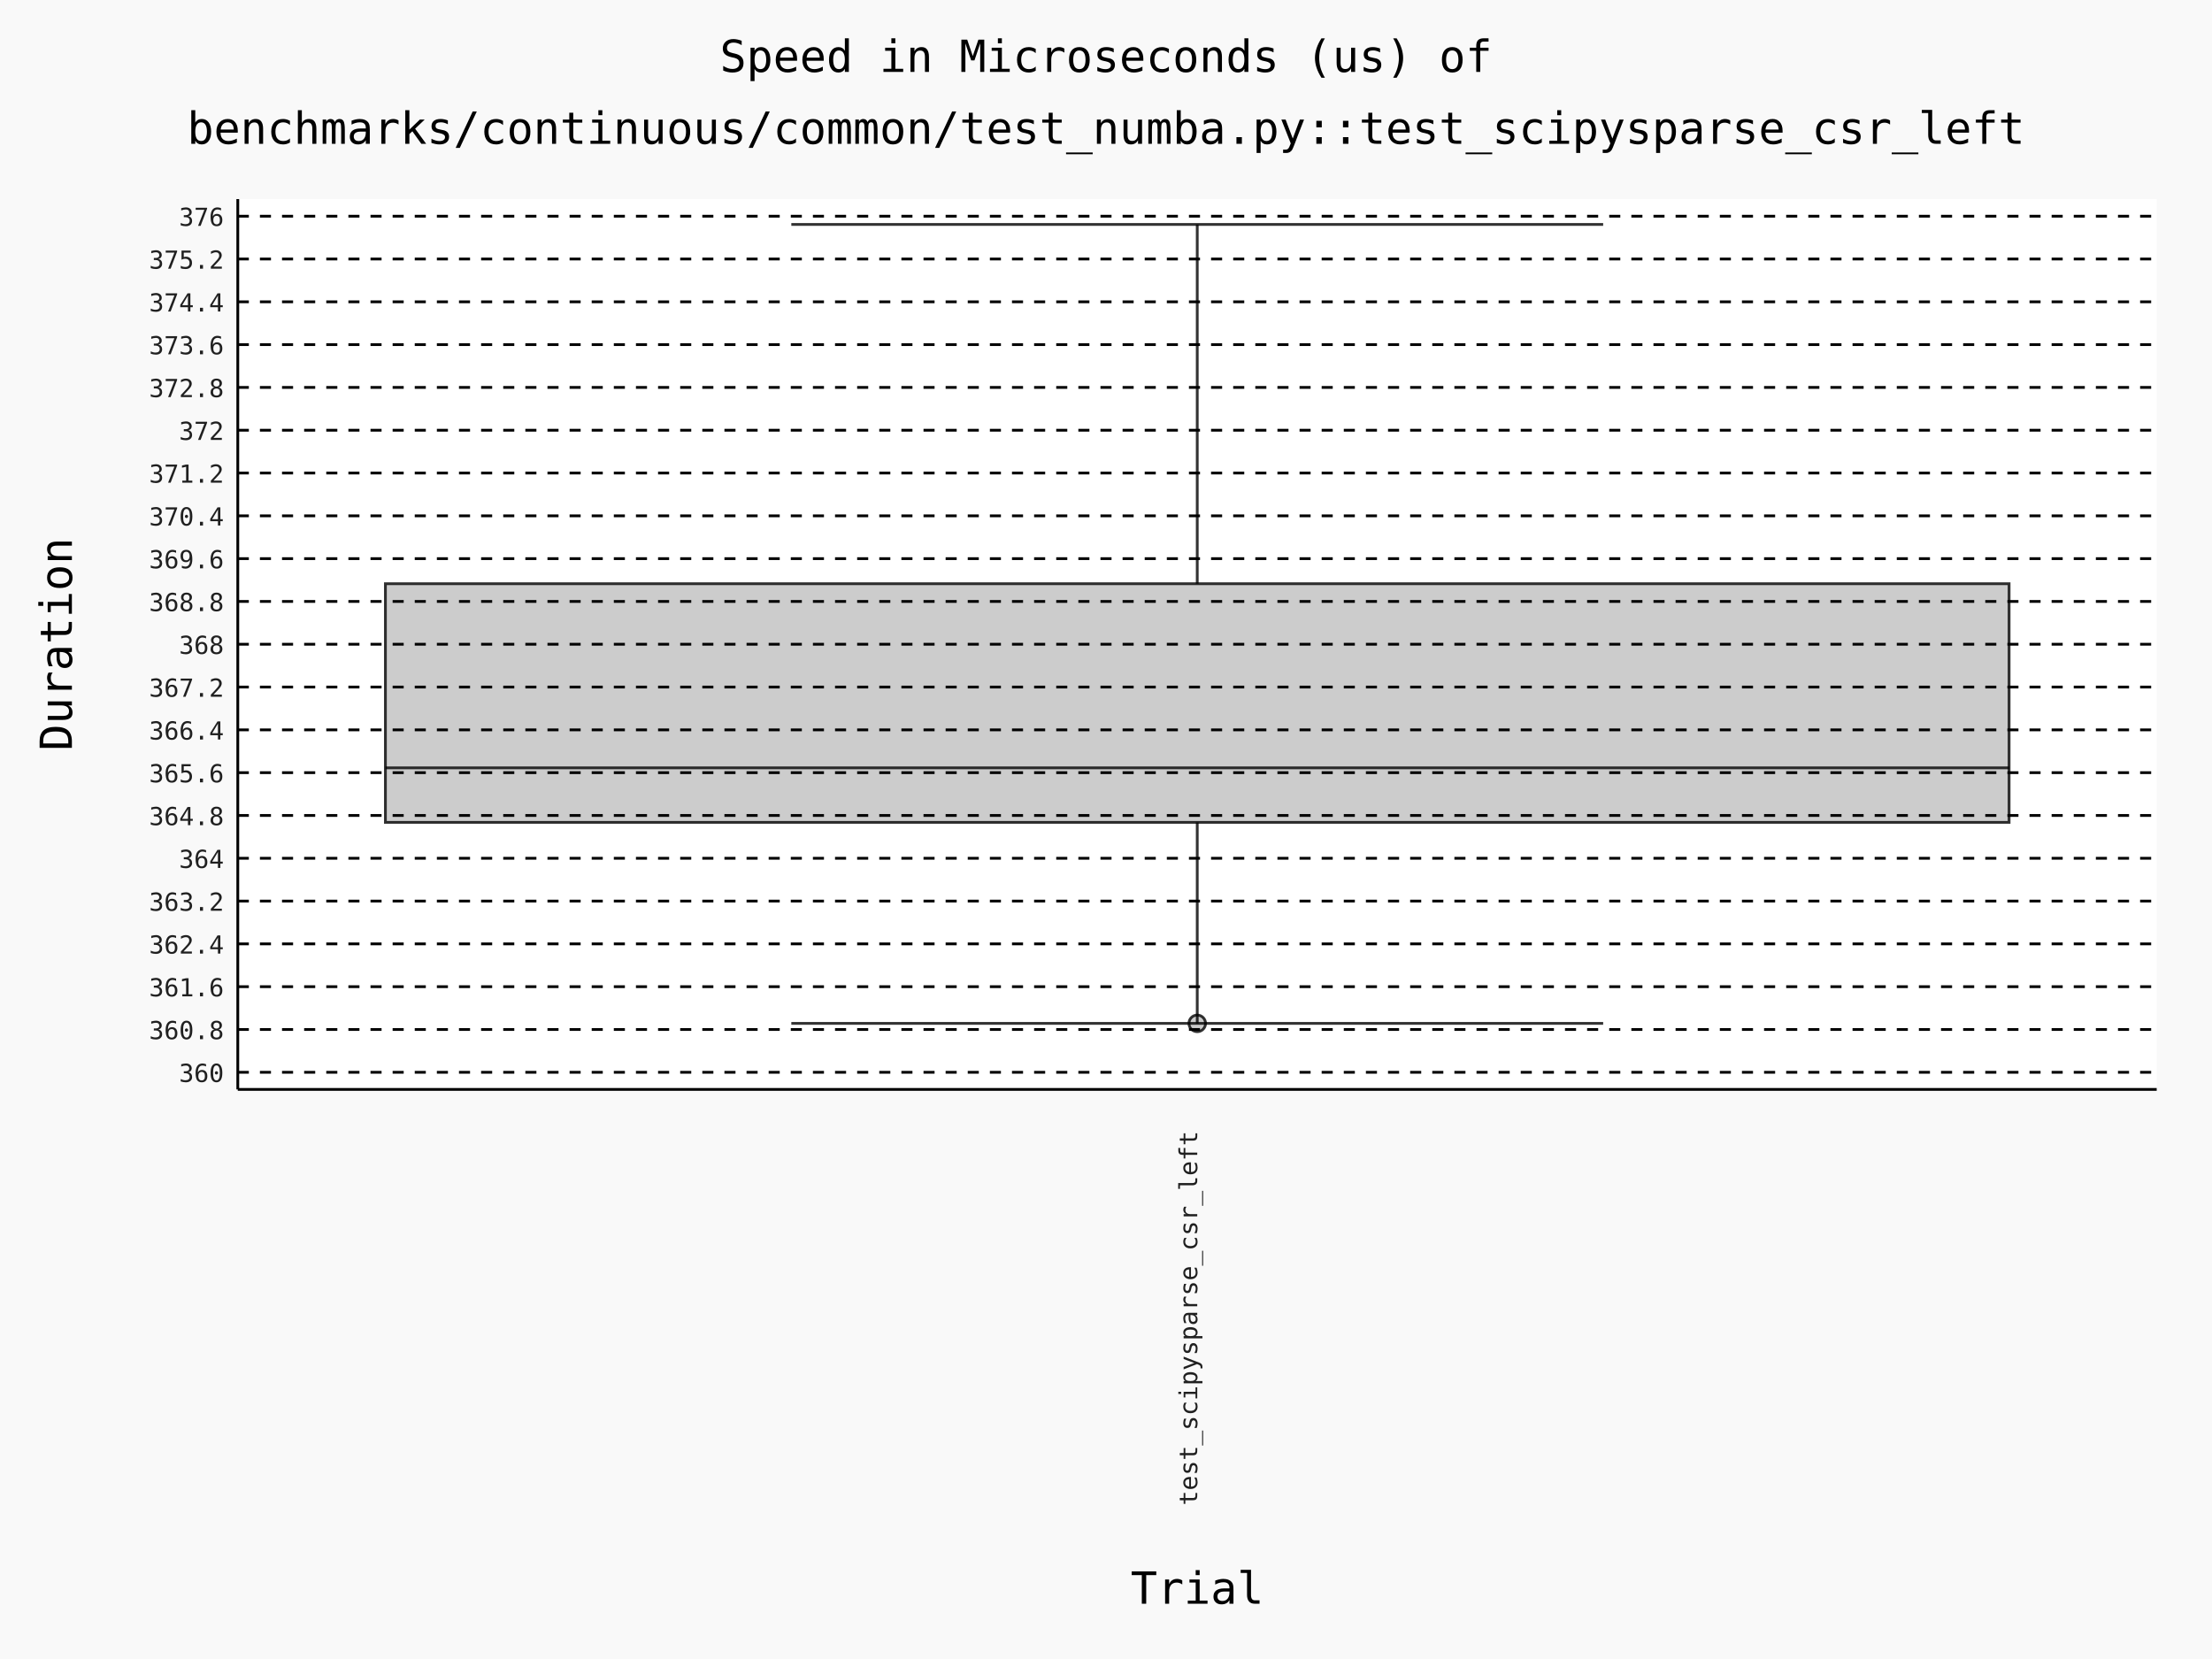
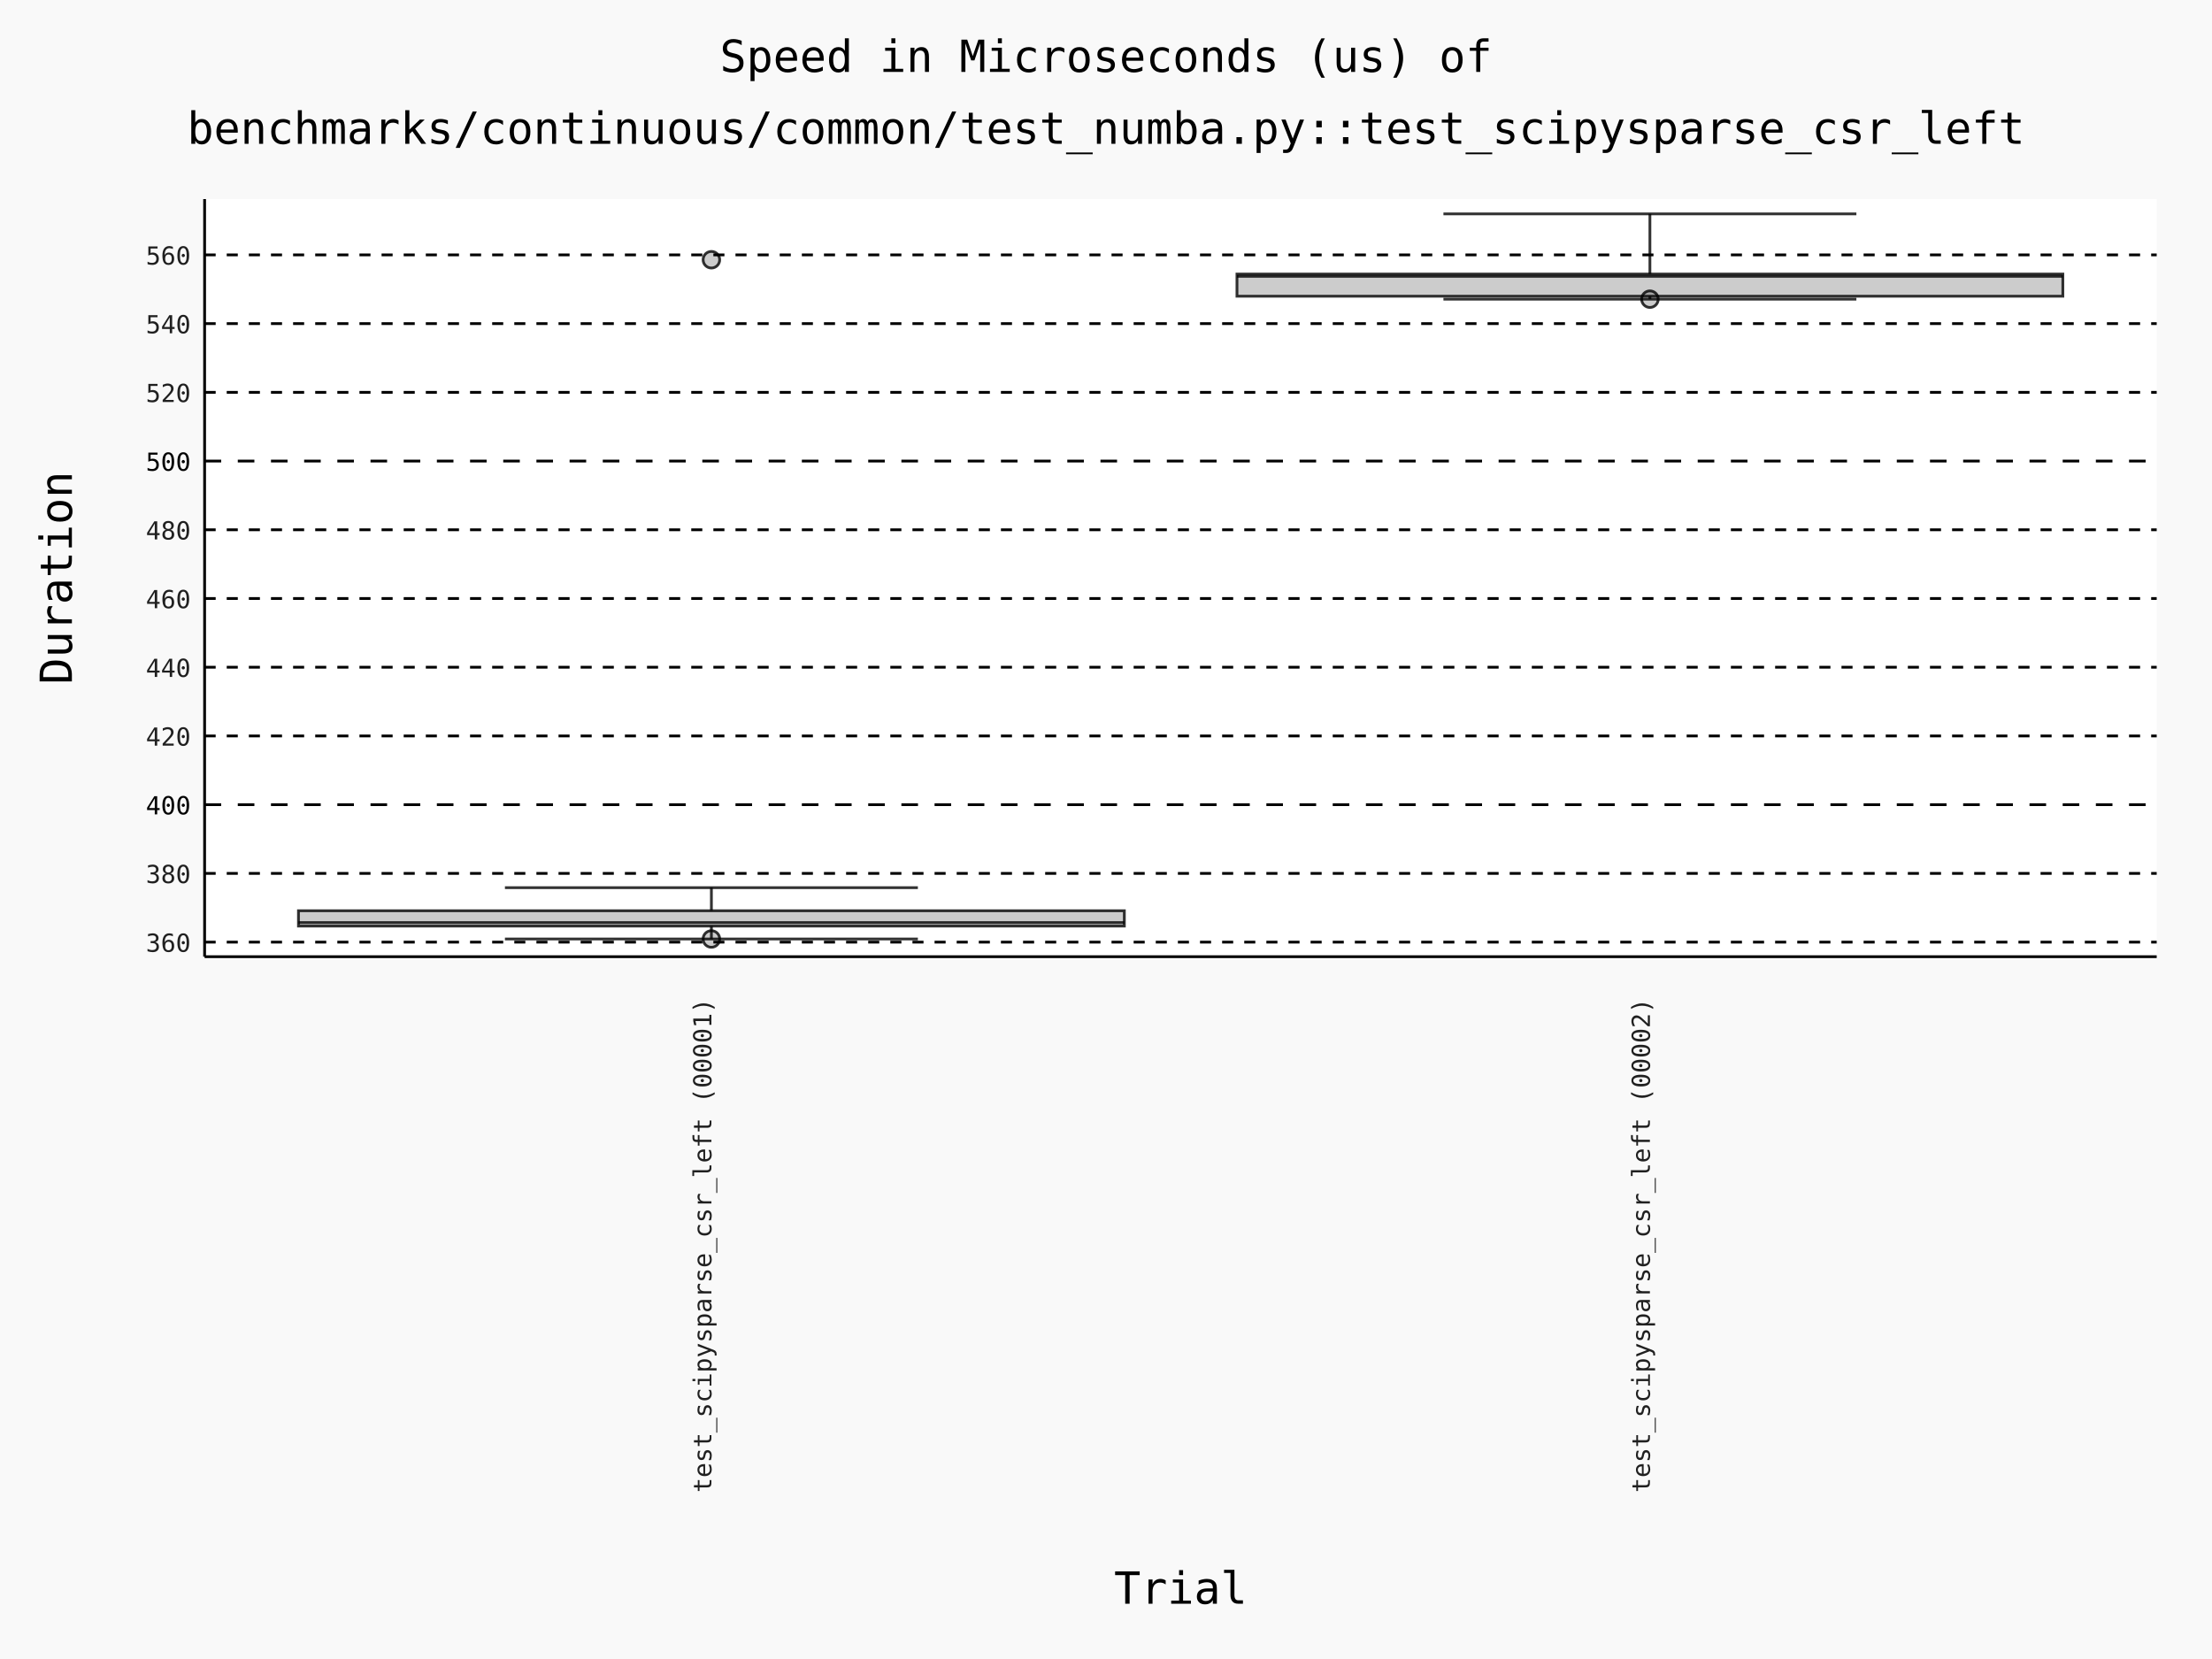
- <svg xmlns="http://www.w3.org/2000/svg" id="chart-c194facb-4eab-4596-82a5-8f1f53a0e536" class="pygal-chart" viewBox="0 0 800 600">
+ <svg xmlns="http://www.w3.org/2000/svg" id="chart-ed1ca7b6-f839-4d1b-b29e-5a8710988199" class="pygal-chart" viewBox="0 0 800 600">
  <defs>
-     <style type="text/css">#chart-c194facb-4eab-4596-82a5-8f1f53a0e536{-webkit-user-select:none;-webkit-font-smoothing:antialiased;font-family:Consolas,"Deja Vu Sans Mono","Bitstream Vera Sans Mono","Courier New",monospace}#chart-c194facb-4eab-4596-82a5-8f1f53a0e536 .title{font-family:Consolas,"Deja Vu Sans Mono","Bitstream Vera Sans Mono","Courier New",monospace;font-size:16px}#chart-c194facb-4eab-4596-82a5-8f1f53a0e536 .legends .legend text{font-family:Consolas,"Deja Vu Sans Mono","Bitstream Vera Sans Mono","Courier New",monospace;font-size:14px}#chart-c194facb-4eab-4596-82a5-8f1f53a0e536 .axis text{font-family:Consolas,"Deja Vu Sans Mono","Bitstream Vera Sans Mono","Courier New",monospace;font-size:10px}#chart-c194facb-4eab-4596-82a5-8f1f53a0e536 .axis text.major{font-family:Consolas,"Deja Vu Sans Mono","Bitstream Vera Sans Mono","Courier New",monospace;font-size:10px}#chart-c194facb-4eab-4596-82a5-8f1f53a0e536 .text-overlay text.value{font-family:Consolas,"Deja Vu Sans Mono","Bitstream Vera Sans Mono","Courier New",monospace;font-size:16px}#chart-c194facb-4eab-4596-82a5-8f1f53a0e536 .text-overlay text.label{font-family:Consolas,"Deja Vu Sans Mono","Bitstream Vera Sans Mono","Courier New",monospace;font-size:10px}#chart-c194facb-4eab-4596-82a5-8f1f53a0e536 .tooltip{font-family:Consolas,"Deja Vu Sans Mono","Bitstream Vera Sans Mono","Courier New",monospace;font-size:14px}#chart-c194facb-4eab-4596-82a5-8f1f53a0e536 text.no_data{font-family:Consolas,"Deja Vu Sans Mono","Bitstream Vera Sans Mono","Courier New",monospace;font-size:64px}
- #chart-c194facb-4eab-4596-82a5-8f1f53a0e536{background-color:rgba(249,249,249,1)}#chart-c194facb-4eab-4596-82a5-8f1f53a0e536 path,#chart-c194facb-4eab-4596-82a5-8f1f53a0e536 line,#chart-c194facb-4eab-4596-82a5-8f1f53a0e536 rect,#chart-c194facb-4eab-4596-82a5-8f1f53a0e536 circle{-webkit-transition:150ms;-moz-transition:150ms;transition:150ms}#chart-c194facb-4eab-4596-82a5-8f1f53a0e536 .graph &gt; .background{fill:rgba(249,249,249,1)}#chart-c194facb-4eab-4596-82a5-8f1f53a0e536 .plot &gt; .background{fill:rgba(255,255,255,1)}#chart-c194facb-4eab-4596-82a5-8f1f53a0e536 .graph{fill:rgba(0,0,0,.87)}#chart-c194facb-4eab-4596-82a5-8f1f53a0e536 text.no_data{fill:rgba(0,0,0,1)}#chart-c194facb-4eab-4596-82a5-8f1f53a0e536 .title{fill:rgba(0,0,0,1)}#chart-c194facb-4eab-4596-82a5-8f1f53a0e536 .legends .legend text{fill:rgba(0,0,0,.87)}#chart-c194facb-4eab-4596-82a5-8f1f53a0e536 .legends .legend:hover text{fill:rgba(0,0,0,1)}#chart-c194facb-4eab-4596-82a5-8f1f53a0e536 .axis .line{stroke:rgba(0,0,0,1)}#chart-c194facb-4eab-4596-82a5-8f1f53a0e536 .axis .guide.line{stroke:rgba(0,0,0,.54)}#chart-c194facb-4eab-4596-82a5-8f1f53a0e536 .axis .major.line{stroke:rgba(0,0,0,.87)}#chart-c194facb-4eab-4596-82a5-8f1f53a0e536 .axis text.major{fill:rgba(0,0,0,1)}#chart-c194facb-4eab-4596-82a5-8f1f53a0e536 .axis.y .guides:hover .guide.line,#chart-c194facb-4eab-4596-82a5-8f1f53a0e536 .line-graph .axis.x .guides:hover .guide.line,#chart-c194facb-4eab-4596-82a5-8f1f53a0e536 .stackedline-graph .axis.x .guides:hover .guide.line,#chart-c194facb-4eab-4596-82a5-8f1f53a0e536 .xy-graph .axis.x .guides:hover .guide.line{stroke:rgba(0,0,0,1)}#chart-c194facb-4eab-4596-82a5-8f1f53a0e536 .axis .guides:hover text{fill:rgba(0,0,0,1)}#chart-c194facb-4eab-4596-82a5-8f1f53a0e536 .reactive{fill-opacity:.7;stroke-opacity:.8;stroke-width:1}#chart-c194facb-4eab-4596-82a5-8f1f53a0e536 .ci{stroke:rgba(0,0,0,.87)}#chart-c194facb-4eab-4596-82a5-8f1f53a0e536 .reactive.active,#chart-c194facb-4eab-4596-82a5-8f1f53a0e536 .active .reactive{fill-opacity:.8;stroke-opacity:.9;stroke-width:4}#chart-c194facb-4eab-4596-82a5-8f1f53a0e536 .ci .reactive.active{stroke-width:1.5}#chart-c194facb-4eab-4596-82a5-8f1f53a0e536 .series text{fill:rgba(0,0,0,1)}#chart-c194facb-4eab-4596-82a5-8f1f53a0e536 .tooltip rect{fill:rgba(255,255,255,1);stroke:rgba(0,0,0,1);-webkit-transition:opacity 150ms;-moz-transition:opacity 150ms;transition:opacity 150ms}#chart-c194facb-4eab-4596-82a5-8f1f53a0e536 .tooltip .label{fill:rgba(0,0,0,.87)}#chart-c194facb-4eab-4596-82a5-8f1f53a0e536 .tooltip .label{fill:rgba(0,0,0,.87)}#chart-c194facb-4eab-4596-82a5-8f1f53a0e536 .tooltip .legend{font-size:.8em;fill:rgba(0,0,0,.54)}#chart-c194facb-4eab-4596-82a5-8f1f53a0e536 .tooltip .x_label{font-size:.6em;fill:rgba(0,0,0,1)}#chart-c194facb-4eab-4596-82a5-8f1f53a0e536 .tooltip .xlink{font-size:.5em;text-decoration:underline}#chart-c194facb-4eab-4596-82a5-8f1f53a0e536 .tooltip .value{font-size:1.5em}#chart-c194facb-4eab-4596-82a5-8f1f53a0e536 .bound{font-size:.5em}#chart-c194facb-4eab-4596-82a5-8f1f53a0e536 .max-value{font-size:.75em;fill:rgba(0,0,0,.54)}#chart-c194facb-4eab-4596-82a5-8f1f53a0e536 .map-element{fill:rgba(255,255,255,1);stroke:rgba(0,0,0,.54) !important}#chart-c194facb-4eab-4596-82a5-8f1f53a0e536 .map-element .reactive{fill-opacity:inherit;stroke-opacity:inherit}#chart-c194facb-4eab-4596-82a5-8f1f53a0e536 .color-0,#chart-c194facb-4eab-4596-82a5-8f1f53a0e536 .color-0 a:visited{stroke:#000000;fill:#000000}#chart-c194facb-4eab-4596-82a5-8f1f53a0e536 .text-overlay .color-0 text{fill:white}
- #chart-c194facb-4eab-4596-82a5-8f1f53a0e536 text.no_data{text-anchor:middle}#chart-c194facb-4eab-4596-82a5-8f1f53a0e536 .guide.line{fill:none}#chart-c194facb-4eab-4596-82a5-8f1f53a0e536 .centered{text-anchor:middle}#chart-c194facb-4eab-4596-82a5-8f1f53a0e536 .title{text-anchor:middle}#chart-c194facb-4eab-4596-82a5-8f1f53a0e536 .legends .legend text{fill-opacity:1}#chart-c194facb-4eab-4596-82a5-8f1f53a0e536 .axis.x text{text-anchor:middle}#chart-c194facb-4eab-4596-82a5-8f1f53a0e536 .axis.x:not(.web) text[transform]{text-anchor:start}#chart-c194facb-4eab-4596-82a5-8f1f53a0e536 .axis.x:not(.web) text[transform].backwards{text-anchor:end}#chart-c194facb-4eab-4596-82a5-8f1f53a0e536 .axis.y text{text-anchor:end}#chart-c194facb-4eab-4596-82a5-8f1f53a0e536 .axis.y text[transform].backwards{text-anchor:start}#chart-c194facb-4eab-4596-82a5-8f1f53a0e536 .axis.y2 text{text-anchor:start}#chart-c194facb-4eab-4596-82a5-8f1f53a0e536 .axis.y2 text[transform].backwards{text-anchor:end}#chart-c194facb-4eab-4596-82a5-8f1f53a0e536 .axis .guide.line{stroke-dasharray:4,4;stroke:black}#chart-c194facb-4eab-4596-82a5-8f1f53a0e536 .axis .major.guide.line{stroke-dasharray:6,6;stroke:black}#chart-c194facb-4eab-4596-82a5-8f1f53a0e536 .horizontal .axis.y .guide.line,#chart-c194facb-4eab-4596-82a5-8f1f53a0e536 .horizontal .axis.y2 .guide.line,#chart-c194facb-4eab-4596-82a5-8f1f53a0e536 .vertical .axis.x .guide.line{opacity:0}#chart-c194facb-4eab-4596-82a5-8f1f53a0e536 .horizontal .axis.always_show .guide.line,#chart-c194facb-4eab-4596-82a5-8f1f53a0e536 .vertical .axis.always_show .guide.line{opacity:1 !important}#chart-c194facb-4eab-4596-82a5-8f1f53a0e536 .axis.y .guides:hover .guide.line,#chart-c194facb-4eab-4596-82a5-8f1f53a0e536 .axis.y2 .guides:hover .guide.line,#chart-c194facb-4eab-4596-82a5-8f1f53a0e536 .axis.x .guides:hover .guide.line{opacity:1}#chart-c194facb-4eab-4596-82a5-8f1f53a0e536 .axis .guides:hover text{opacity:1}#chart-c194facb-4eab-4596-82a5-8f1f53a0e536 .nofill{fill:none}#chart-c194facb-4eab-4596-82a5-8f1f53a0e536 .subtle-fill{fill-opacity:.2}#chart-c194facb-4eab-4596-82a5-8f1f53a0e536 .dot{stroke-width:1px;fill-opacity:1;stroke-opacity:1}#chart-c194facb-4eab-4596-82a5-8f1f53a0e536 .dot.active{stroke-width:5px}#chart-c194facb-4eab-4596-82a5-8f1f53a0e536 .dot.negative{fill:transparent}#chart-c194facb-4eab-4596-82a5-8f1f53a0e536 text,#chart-c194facb-4eab-4596-82a5-8f1f53a0e536 tspan{stroke:none !important}#chart-c194facb-4eab-4596-82a5-8f1f53a0e536 .series text.active{opacity:1}#chart-c194facb-4eab-4596-82a5-8f1f53a0e536 .tooltip rect{fill-opacity:.95;stroke-width:.5}#chart-c194facb-4eab-4596-82a5-8f1f53a0e536 .tooltip text{fill-opacity:1}#chart-c194facb-4eab-4596-82a5-8f1f53a0e536 .showable{visibility:hidden}#chart-c194facb-4eab-4596-82a5-8f1f53a0e536 .showable.shown{visibility:visible}#chart-c194facb-4eab-4596-82a5-8f1f53a0e536 .gauge-background{fill:rgba(229,229,229,1);stroke:none}#chart-c194facb-4eab-4596-82a5-8f1f53a0e536 .bg-lines{stroke:rgba(249,249,249,1);stroke-width:2px}
+     <style type="text/css">#chart-ed1ca7b6-f839-4d1b-b29e-5a8710988199{-webkit-user-select:none;-webkit-font-smoothing:antialiased;font-family:Consolas,"Deja Vu Sans Mono","Bitstream Vera Sans Mono","Courier New",monospace}#chart-ed1ca7b6-f839-4d1b-b29e-5a8710988199 .title{font-family:Consolas,"Deja Vu Sans Mono","Bitstream Vera Sans Mono","Courier New",monospace;font-size:16px}#chart-ed1ca7b6-f839-4d1b-b29e-5a8710988199 .legends .legend text{font-family:Consolas,"Deja Vu Sans Mono","Bitstream Vera Sans Mono","Courier New",monospace;font-size:14px}#chart-ed1ca7b6-f839-4d1b-b29e-5a8710988199 .axis text{font-family:Consolas,"Deja Vu Sans Mono","Bitstream Vera Sans Mono","Courier New",monospace;font-size:10px}#chart-ed1ca7b6-f839-4d1b-b29e-5a8710988199 .axis text.major{font-family:Consolas,"Deja Vu Sans Mono","Bitstream Vera Sans Mono","Courier New",monospace;font-size:10px}#chart-ed1ca7b6-f839-4d1b-b29e-5a8710988199 .text-overlay text.value{font-family:Consolas,"Deja Vu Sans Mono","Bitstream Vera Sans Mono","Courier New",monospace;font-size:16px}#chart-ed1ca7b6-f839-4d1b-b29e-5a8710988199 .text-overlay text.label{font-family:Consolas,"Deja Vu Sans Mono","Bitstream Vera Sans Mono","Courier New",monospace;font-size:10px}#chart-ed1ca7b6-f839-4d1b-b29e-5a8710988199 .tooltip{font-family:Consolas,"Deja Vu Sans Mono","Bitstream Vera Sans Mono","Courier New",monospace;font-size:14px}#chart-ed1ca7b6-f839-4d1b-b29e-5a8710988199 text.no_data{font-family:Consolas,"Deja Vu Sans Mono","Bitstream Vera Sans Mono","Courier New",monospace;font-size:64px}
+ #chart-ed1ca7b6-f839-4d1b-b29e-5a8710988199{background-color:rgba(249,249,249,1)}#chart-ed1ca7b6-f839-4d1b-b29e-5a8710988199 path,#chart-ed1ca7b6-f839-4d1b-b29e-5a8710988199 line,#chart-ed1ca7b6-f839-4d1b-b29e-5a8710988199 rect,#chart-ed1ca7b6-f839-4d1b-b29e-5a8710988199 circle{-webkit-transition:150ms;-moz-transition:150ms;transition:150ms}#chart-ed1ca7b6-f839-4d1b-b29e-5a8710988199 .graph &gt; .background{fill:rgba(249,249,249,1)}#chart-ed1ca7b6-f839-4d1b-b29e-5a8710988199 .plot &gt; .background{fill:rgba(255,255,255,1)}#chart-ed1ca7b6-f839-4d1b-b29e-5a8710988199 .graph{fill:rgba(0,0,0,.87)}#chart-ed1ca7b6-f839-4d1b-b29e-5a8710988199 text.no_data{fill:rgba(0,0,0,1)}#chart-ed1ca7b6-f839-4d1b-b29e-5a8710988199 .title{fill:rgba(0,0,0,1)}#chart-ed1ca7b6-f839-4d1b-b29e-5a8710988199 .legends .legend text{fill:rgba(0,0,0,.87)}#chart-ed1ca7b6-f839-4d1b-b29e-5a8710988199 .legends .legend:hover text{fill:rgba(0,0,0,1)}#chart-ed1ca7b6-f839-4d1b-b29e-5a8710988199 .axis .line{stroke:rgba(0,0,0,1)}#chart-ed1ca7b6-f839-4d1b-b29e-5a8710988199 .axis .guide.line{stroke:rgba(0,0,0,.54)}#chart-ed1ca7b6-f839-4d1b-b29e-5a8710988199 .axis .major.line{stroke:rgba(0,0,0,.87)}#chart-ed1ca7b6-f839-4d1b-b29e-5a8710988199 .axis text.major{fill:rgba(0,0,0,1)}#chart-ed1ca7b6-f839-4d1b-b29e-5a8710988199 .axis.y .guides:hover .guide.line,#chart-ed1ca7b6-f839-4d1b-b29e-5a8710988199 .line-graph .axis.x .guides:hover .guide.line,#chart-ed1ca7b6-f839-4d1b-b29e-5a8710988199 .stackedline-graph .axis.x .guides:hover .guide.line,#chart-ed1ca7b6-f839-4d1b-b29e-5a8710988199 .xy-graph .axis.x .guides:hover .guide.line{stroke:rgba(0,0,0,1)}#chart-ed1ca7b6-f839-4d1b-b29e-5a8710988199 .axis .guides:hover text{fill:rgba(0,0,0,1)}#chart-ed1ca7b6-f839-4d1b-b29e-5a8710988199 .reactive{fill-opacity:.7;stroke-opacity:.8;stroke-width:1}#chart-ed1ca7b6-f839-4d1b-b29e-5a8710988199 .ci{stroke:rgba(0,0,0,.87)}#chart-ed1ca7b6-f839-4d1b-b29e-5a8710988199 .reactive.active,#chart-ed1ca7b6-f839-4d1b-b29e-5a8710988199 .active .reactive{fill-opacity:.8;stroke-opacity:.9;stroke-width:4}#chart-ed1ca7b6-f839-4d1b-b29e-5a8710988199 .ci .reactive.active{stroke-width:1.5}#chart-ed1ca7b6-f839-4d1b-b29e-5a8710988199 .series text{fill:rgba(0,0,0,1)}#chart-ed1ca7b6-f839-4d1b-b29e-5a8710988199 .tooltip rect{fill:rgba(255,255,255,1);stroke:rgba(0,0,0,1);-webkit-transition:opacity 150ms;-moz-transition:opacity 150ms;transition:opacity 150ms}#chart-ed1ca7b6-f839-4d1b-b29e-5a8710988199 .tooltip .label{fill:rgba(0,0,0,.87)}#chart-ed1ca7b6-f839-4d1b-b29e-5a8710988199 .tooltip .label{fill:rgba(0,0,0,.87)}#chart-ed1ca7b6-f839-4d1b-b29e-5a8710988199 .tooltip .legend{font-size:.8em;fill:rgba(0,0,0,.54)}#chart-ed1ca7b6-f839-4d1b-b29e-5a8710988199 .tooltip .x_label{font-size:.6em;fill:rgba(0,0,0,1)}#chart-ed1ca7b6-f839-4d1b-b29e-5a8710988199 .tooltip .xlink{font-size:.5em;text-decoration:underline}#chart-ed1ca7b6-f839-4d1b-b29e-5a8710988199 .tooltip .value{font-size:1.5em}#chart-ed1ca7b6-f839-4d1b-b29e-5a8710988199 .bound{font-size:.5em}#chart-ed1ca7b6-f839-4d1b-b29e-5a8710988199 .max-value{font-size:.75em;fill:rgba(0,0,0,.54)}#chart-ed1ca7b6-f839-4d1b-b29e-5a8710988199 .map-element{fill:rgba(255,255,255,1);stroke:rgba(0,0,0,.54) !important}#chart-ed1ca7b6-f839-4d1b-b29e-5a8710988199 .map-element .reactive{fill-opacity:inherit;stroke-opacity:inherit}#chart-ed1ca7b6-f839-4d1b-b29e-5a8710988199 .color-0,#chart-ed1ca7b6-f839-4d1b-b29e-5a8710988199 .color-0 a:visited{stroke:#000000;fill:#000000}#chart-ed1ca7b6-f839-4d1b-b29e-5a8710988199 .color-1,#chart-ed1ca7b6-f839-4d1b-b29e-5a8710988199 .color-1 a:visited{stroke:#000000;fill:#000000}#chart-ed1ca7b6-f839-4d1b-b29e-5a8710988199 .text-overlay .color-0 text{fill:white}#chart-ed1ca7b6-f839-4d1b-b29e-5a8710988199 .text-overlay .color-1 text{fill:white}
+ #chart-ed1ca7b6-f839-4d1b-b29e-5a8710988199 text.no_data{text-anchor:middle}#chart-ed1ca7b6-f839-4d1b-b29e-5a8710988199 .guide.line{fill:none}#chart-ed1ca7b6-f839-4d1b-b29e-5a8710988199 .centered{text-anchor:middle}#chart-ed1ca7b6-f839-4d1b-b29e-5a8710988199 .title{text-anchor:middle}#chart-ed1ca7b6-f839-4d1b-b29e-5a8710988199 .legends .legend text{fill-opacity:1}#chart-ed1ca7b6-f839-4d1b-b29e-5a8710988199 .axis.x text{text-anchor:middle}#chart-ed1ca7b6-f839-4d1b-b29e-5a8710988199 .axis.x:not(.web) text[transform]{text-anchor:start}#chart-ed1ca7b6-f839-4d1b-b29e-5a8710988199 .axis.x:not(.web) text[transform].backwards{text-anchor:end}#chart-ed1ca7b6-f839-4d1b-b29e-5a8710988199 .axis.y text{text-anchor:end}#chart-ed1ca7b6-f839-4d1b-b29e-5a8710988199 .axis.y text[transform].backwards{text-anchor:start}#chart-ed1ca7b6-f839-4d1b-b29e-5a8710988199 .axis.y2 text{text-anchor:start}#chart-ed1ca7b6-f839-4d1b-b29e-5a8710988199 .axis.y2 text[transform].backwards{text-anchor:end}#chart-ed1ca7b6-f839-4d1b-b29e-5a8710988199 .axis .guide.line{stroke-dasharray:4,4;stroke:black}#chart-ed1ca7b6-f839-4d1b-b29e-5a8710988199 .axis .major.guide.line{stroke-dasharray:6,6;stroke:black}#chart-ed1ca7b6-f839-4d1b-b29e-5a8710988199 .horizontal .axis.y .guide.line,#chart-ed1ca7b6-f839-4d1b-b29e-5a8710988199 .horizontal .axis.y2 .guide.line,#chart-ed1ca7b6-f839-4d1b-b29e-5a8710988199 .vertical .axis.x .guide.line{opacity:0}#chart-ed1ca7b6-f839-4d1b-b29e-5a8710988199 .horizontal .axis.always_show .guide.line,#chart-ed1ca7b6-f839-4d1b-b29e-5a8710988199 .vertical .axis.always_show .guide.line{opacity:1 !important}#chart-ed1ca7b6-f839-4d1b-b29e-5a8710988199 .axis.y .guides:hover .guide.line,#chart-ed1ca7b6-f839-4d1b-b29e-5a8710988199 .axis.y2 .guides:hover .guide.line,#chart-ed1ca7b6-f839-4d1b-b29e-5a8710988199 .axis.x .guides:hover .guide.line{opacity:1}#chart-ed1ca7b6-f839-4d1b-b29e-5a8710988199 .axis .guides:hover text{opacity:1}#chart-ed1ca7b6-f839-4d1b-b29e-5a8710988199 .nofill{fill:none}#chart-ed1ca7b6-f839-4d1b-b29e-5a8710988199 .subtle-fill{fill-opacity:.2}#chart-ed1ca7b6-f839-4d1b-b29e-5a8710988199 .dot{stroke-width:1px;fill-opacity:1;stroke-opacity:1}#chart-ed1ca7b6-f839-4d1b-b29e-5a8710988199 .dot.active{stroke-width:5px}#chart-ed1ca7b6-f839-4d1b-b29e-5a8710988199 .dot.negative{fill:transparent}#chart-ed1ca7b6-f839-4d1b-b29e-5a8710988199 text,#chart-ed1ca7b6-f839-4d1b-b29e-5a8710988199 tspan{stroke:none !important}#chart-ed1ca7b6-f839-4d1b-b29e-5a8710988199 .series text.active{opacity:1}#chart-ed1ca7b6-f839-4d1b-b29e-5a8710988199 .tooltip rect{fill-opacity:.95;stroke-width:.5}#chart-ed1ca7b6-f839-4d1b-b29e-5a8710988199 .tooltip text{fill-opacity:1}#chart-ed1ca7b6-f839-4d1b-b29e-5a8710988199 .showable{visibility:hidden}#chart-ed1ca7b6-f839-4d1b-b29e-5a8710988199 .showable.shown{visibility:visible}#chart-ed1ca7b6-f839-4d1b-b29e-5a8710988199 .gauge-background{fill:rgba(229,229,229,1);stroke:none}#chart-ed1ca7b6-f839-4d1b-b29e-5a8710988199 .bg-lines{stroke:rgba(249,249,249,1);stroke-width:2px}
.tooltip .value{font-size:1em !important}.axis text{font-size:9px !important}</style>
  </defs>
  <g class="graph custombox-graph vertical">
    <rect x="0" y="0" width="800" height="600" class="background" />
-     <g transform="translate(86, 72)" class="plot">
-       <rect x="0" y="0" width="694.0" height="322.0" class="background" />
+     <g transform="translate(74, 72)" class="plot">
+       <rect x="0" y="0" width="706.0" height="274.0" class="background" />
      <g class="axis y always_show">
-         <path d="M0 322 h694" class="line" />
+         <path d="M0 274 h706" class="line" />
        <g class="guides">
-           <path d="M0 315.808 h694" class="guide line" />
-           <text x="-5" y="319.308" class="">360</text>
+           <path d="M0 268.731 h706" class="guide line" />
+           <text x="-5" y="272.231" class="">360</text>
        </g>
        <g class="guides">
-           <path d="M0 300.327 h694" class="guide line" />
-           <text x="-5" y="303.827" class="">360.8</text>
+           <path d="M0 243.876 h706" class="guide line" />
+           <text x="-5" y="247.376" class="">380</text>
        </g>
        <g class="guides">
-           <path d="M0 284.846 h694" class="guide line" />
-           <text x="-5" y="288.346" class="">361.6</text>
+           <path d="M0 219.021 h706" class="major guide line" />
+           <text x="-5" y="222.521" class="major">400</text>
        </g>
        <g class="guides">
-           <path d="M0 269.365 h694" class="guide line" />
-           <text x="-5" y="272.865" class="">362.4</text>
+           <path d="M0 194.166 h706" class="guide line" />
+           <text x="-5" y="197.666" class="">420</text>
        </g>
        <g class="guides">
-           <path d="M0 253.885 h694" class="guide line" />
-           <text x="-5" y="257.385" class="">363.2</text>
+           <path d="M0 169.311 h706" class="guide line" />
+           <text x="-5" y="172.811" class="">440</text>
        </g>
        <g class="guides">
-           <path d="M0 238.404 h694" class="guide line" />
-           <text x="-5" y="241.904" class="">364</text>
+           <path d="M0 144.456 h706" class="guide line" />
+           <text x="-5" y="147.956" class="">460</text>
        </g>
        <g class="guides">
-           <path d="M0 222.923 h694" class="guide line" />
-           <text x="-5" y="226.423" class="">364.8</text>
+           <path d="M0 119.602 h706" class="guide line" />
+           <text x="-5" y="123.102" class="">480</text>
        </g>
        <g class="guides">
-           <path d="M0 207.442 h694" class="guide line" />
-           <text x="-5" y="210.942" class="">365.6</text>
+           <path d="M0 94.747 h706" class="major guide line" />
+           <text x="-5" y="98.247" class="major">500</text>
        </g>
        <g class="guides">
-           <path d="M0 191.962 h694" class="guide line" />
-           <text x="-5" y="195.462" class="">366.4</text>
+           <path d="M0 69.892 h706" class="guide line" />
+           <text x="-5" y="73.392" class="">520</text>
        </g>
        <g class="guides">
-           <path d="M0 176.481 h694" class="guide line" />
-           <text x="-5" y="179.981" class="">367.2</text>
+           <path d="M0 45.037 h706" class="guide line" />
+           <text x="-5" y="48.537" class="">540</text>
        </g>
        <g class="guides">
-           <path d="M0 161 h694" class="guide line" />
-           <text x="-5" y="164.5" class="">368</text>
-         </g>
-         <g class="guides">
-           <path d="M0 145.519 h694" class="guide line" />
-           <text x="-5" y="149.019" class="">368.8</text>
-         </g>
-         <g class="guides">
-           <path d="M0 130.038 h694" class="guide line" />
-           <text x="-5" y="133.538" class="">369.6</text>
-         </g>
-         <g class="guides">
-           <path d="M0 114.558 h694" class="guide line" />
-           <text x="-5" y="118.058" class="">370.4</text>
-         </g>
-         <g class="guides">
-           <path d="M0 99.077 h694" class="guide line" />
-           <text x="-5" y="102.577" class="">371.2</text>
-         </g>
-         <g class="guides">
-           <path d="M0 83.596 h694" class="guide line" />
-           <text x="-5" y="87.096" class="">372</text>
-         </g>
-         <g class="guides">
-           <path d="M0 68.115 h694" class="guide line" />
-           <text x="-5" y="71.615" class="">372.8</text>
-         </g>
-         <g class="guides">
-           <path d="M0 52.635 h694" class="guide line" />
-           <text x="-5" y="56.135" class="">373.6</text>
-         </g>
-         <g class="guides">
-           <path d="M0 37.154 h694" class="guide line" />
-           <text x="-5" y="40.654" class="">374.4</text>
-         </g>
-         <g class="guides">
-           <path d="M0 21.673 h694" class="guide line" />
-           <text x="-5" y="25.173" class="">375.2</text>
-         </g>
-         <g class="guides">
-           <path d="M0 6.192 h694" class="guide line" />
-           <text x="-5" y="9.692" class="">376</text>
+           <path d="M0 20.182 h706" class="guide line" />
+           <text x="-5" y="23.682" class="">560</text>
        </g>
      </g>
      <g class="axis x">
-         <path d="M0 0 v322" class="line" />
+         <path d="M0 0 v274" class="line" />
        <g class="guides">
-           <path d="M347 0 v322" class="guide line" />
-           <text x="347.0" y="337.0" class="backwards" transform="rotate(270 347 337)">test_scipysparse_csr_left</text>
+           <path d="M183.288 0 v274" class="guide line" />
+           <text x="183.288" y="289.0" class="backwards" transform="rotate(270 183.2885 289)">test_scipysparse_csr_left (00001)</text>
+         </g>
+         <g class="guides">
+           <path d="M522.712 0 v274" class="guide line" />
+           <text x="522.712" y="289.0" class="backwards" transform="rotate(270 522.7115 289)">test_scipysparse_csr_left (00002)</text>
        </g>
      </g>
      <g class="series serie-0 color-0">
        <g class="boxes">
          <g class="box">
-             <path stroke-width="3" d="M200.192 298.12 L493.808 298.12" class="reactive tooltip-trigger" />
-             <path stroke-width="3" d="M53.385 205.703 L640.615 205.703" class="reactive tooltip-trigger" />
-             <path stroke-width="3" d="M200.192 9.174 L493.808 9.174" class="reactive tooltip-trigger" />
-             <path stroke-width="2" d="M347 298.12 L347 225.424" class="reactive tooltip-trigger" />
-             <path stroke-width="2" d="M347 9.174 L347 139.108" class="reactive tooltip-trigger" />
-             <rect x="53.385" y="139.108" height="86.316" width="587.231" class="subtle-fill reactive tooltip-trigger" />
-             <circle cx="347" cy="298.12" r="3" class="subtle-fill reactive tooltip-trigger" />
-             <circle cx="347" cy="-3527.065" r="3" class="subtle-fill reactive tooltip-trigger" />
+             <path stroke-width="3" d="M108.615 267.595 L257.962 267.595" class="reactive tooltip-trigger" />
+             <path stroke-width="3" d="M33.942 261.66 L332.635 261.66" class="reactive tooltip-trigger" />
+             <path stroke-width="3" d="M108.615 249.038 L257.962 249.038" class="reactive tooltip-trigger" />
+             <path stroke-width="2" d="M183.288 267.595 L183.288 262.926" class="reactive tooltip-trigger" />
+             <path stroke-width="2" d="M183.288 249.038 L183.288 257.383" class="reactive tooltip-trigger" />
+             <rect x="33.942" y="257.383" height="5.543" width="298.692" class="subtle-fill reactive tooltip-trigger" />
+             <circle cx="183.288" cy="267.595" r="3" class="subtle-fill reactive tooltip-trigger" />
+             <circle cx="183.288" cy="21.937" r="3" class="subtle-fill reactive tooltip-trigger" />
+           </g>
+         </g>
+       </g>
+       <g class="series serie-1 color-1">
+         <g class="boxes">
+           <g class="box">
+             <path stroke-width="3" d="M448.038 36.199 L597.385 36.199" class="reactive tooltip-trigger" />
+             <path stroke-width="3" d="M373.365 27.934 L672.058 27.934" class="reactive tooltip-trigger" />
+             <path stroke-width="3" d="M448.038 5.354 L597.385 5.354" class="reactive tooltip-trigger" />
+             <path stroke-width="2" d="M522.712 36.199 L522.712 35.13" class="reactive tooltip-trigger" />
+             <path stroke-width="2" d="M522.712 5.354 L522.712 27.114" class="reactive tooltip-trigger" />
+             <rect x="373.365" y="27.114" height="8.016" width="298.692" class="subtle-fill reactive tooltip-trigger" />
+             <circle cx="522.712" cy="36.199" r="3" class="subtle-fill reactive tooltip-trigger" />
+             <circle cx="522.712" cy="-684.495" r="3" class="subtle-fill reactive tooltip-trigger" />
          </g>
        </g>
      </g>
    </g>
    <g class="titles">
      <text x="400.0" y="26" class="title plot_title">Speed in Microseconds (us) of</text>
      <text x="400.0" y="52" class="title plot_title">benchmarks/continuous/common/test_numba.py::test_scipysparse_csr_left</text>
-       <text x="433.0" y="580.0" class="title">Trial</text>
-       <text x="0" y="259.0" class="title" transform="rotate(-90 0 233)">Duration</text>
+       <text x="427.0" y="580.0" class="title">Trial</text>
+       <text x="0" y="235.0" class="title" transform="rotate(-90 0 209)">Duration</text>
    </g>
-     <g transform="translate(86, 72)" class="plot overlay">
+     <g transform="translate(74, 72)" class="plot overlay">
      <g class="series serie-0 color-0" />
+       <g class="series serie-1 color-1" />
    </g>
-     <g transform="translate(86, 72)" class="plot text-overlay">
+     <g transform="translate(74, 72)" class="plot text-overlay">
      <g class="series serie-0 color-0" />
+       <g class="series serie-1 color-1" />
    </g>
-     <g transform="translate(86, 72)" class="plot tooltip-overlay">
+     <g transform="translate(74, 72)" class="plot tooltip-overlay">
      <g transform="translate(0 0)" style="opacity: 0" class="tooltip">
        <rect rx="0" ry="0" width="0" height="0" class="tooltip-box" />
        <g class="text" />
      </g>
    </g>
  </g>
</svg>
